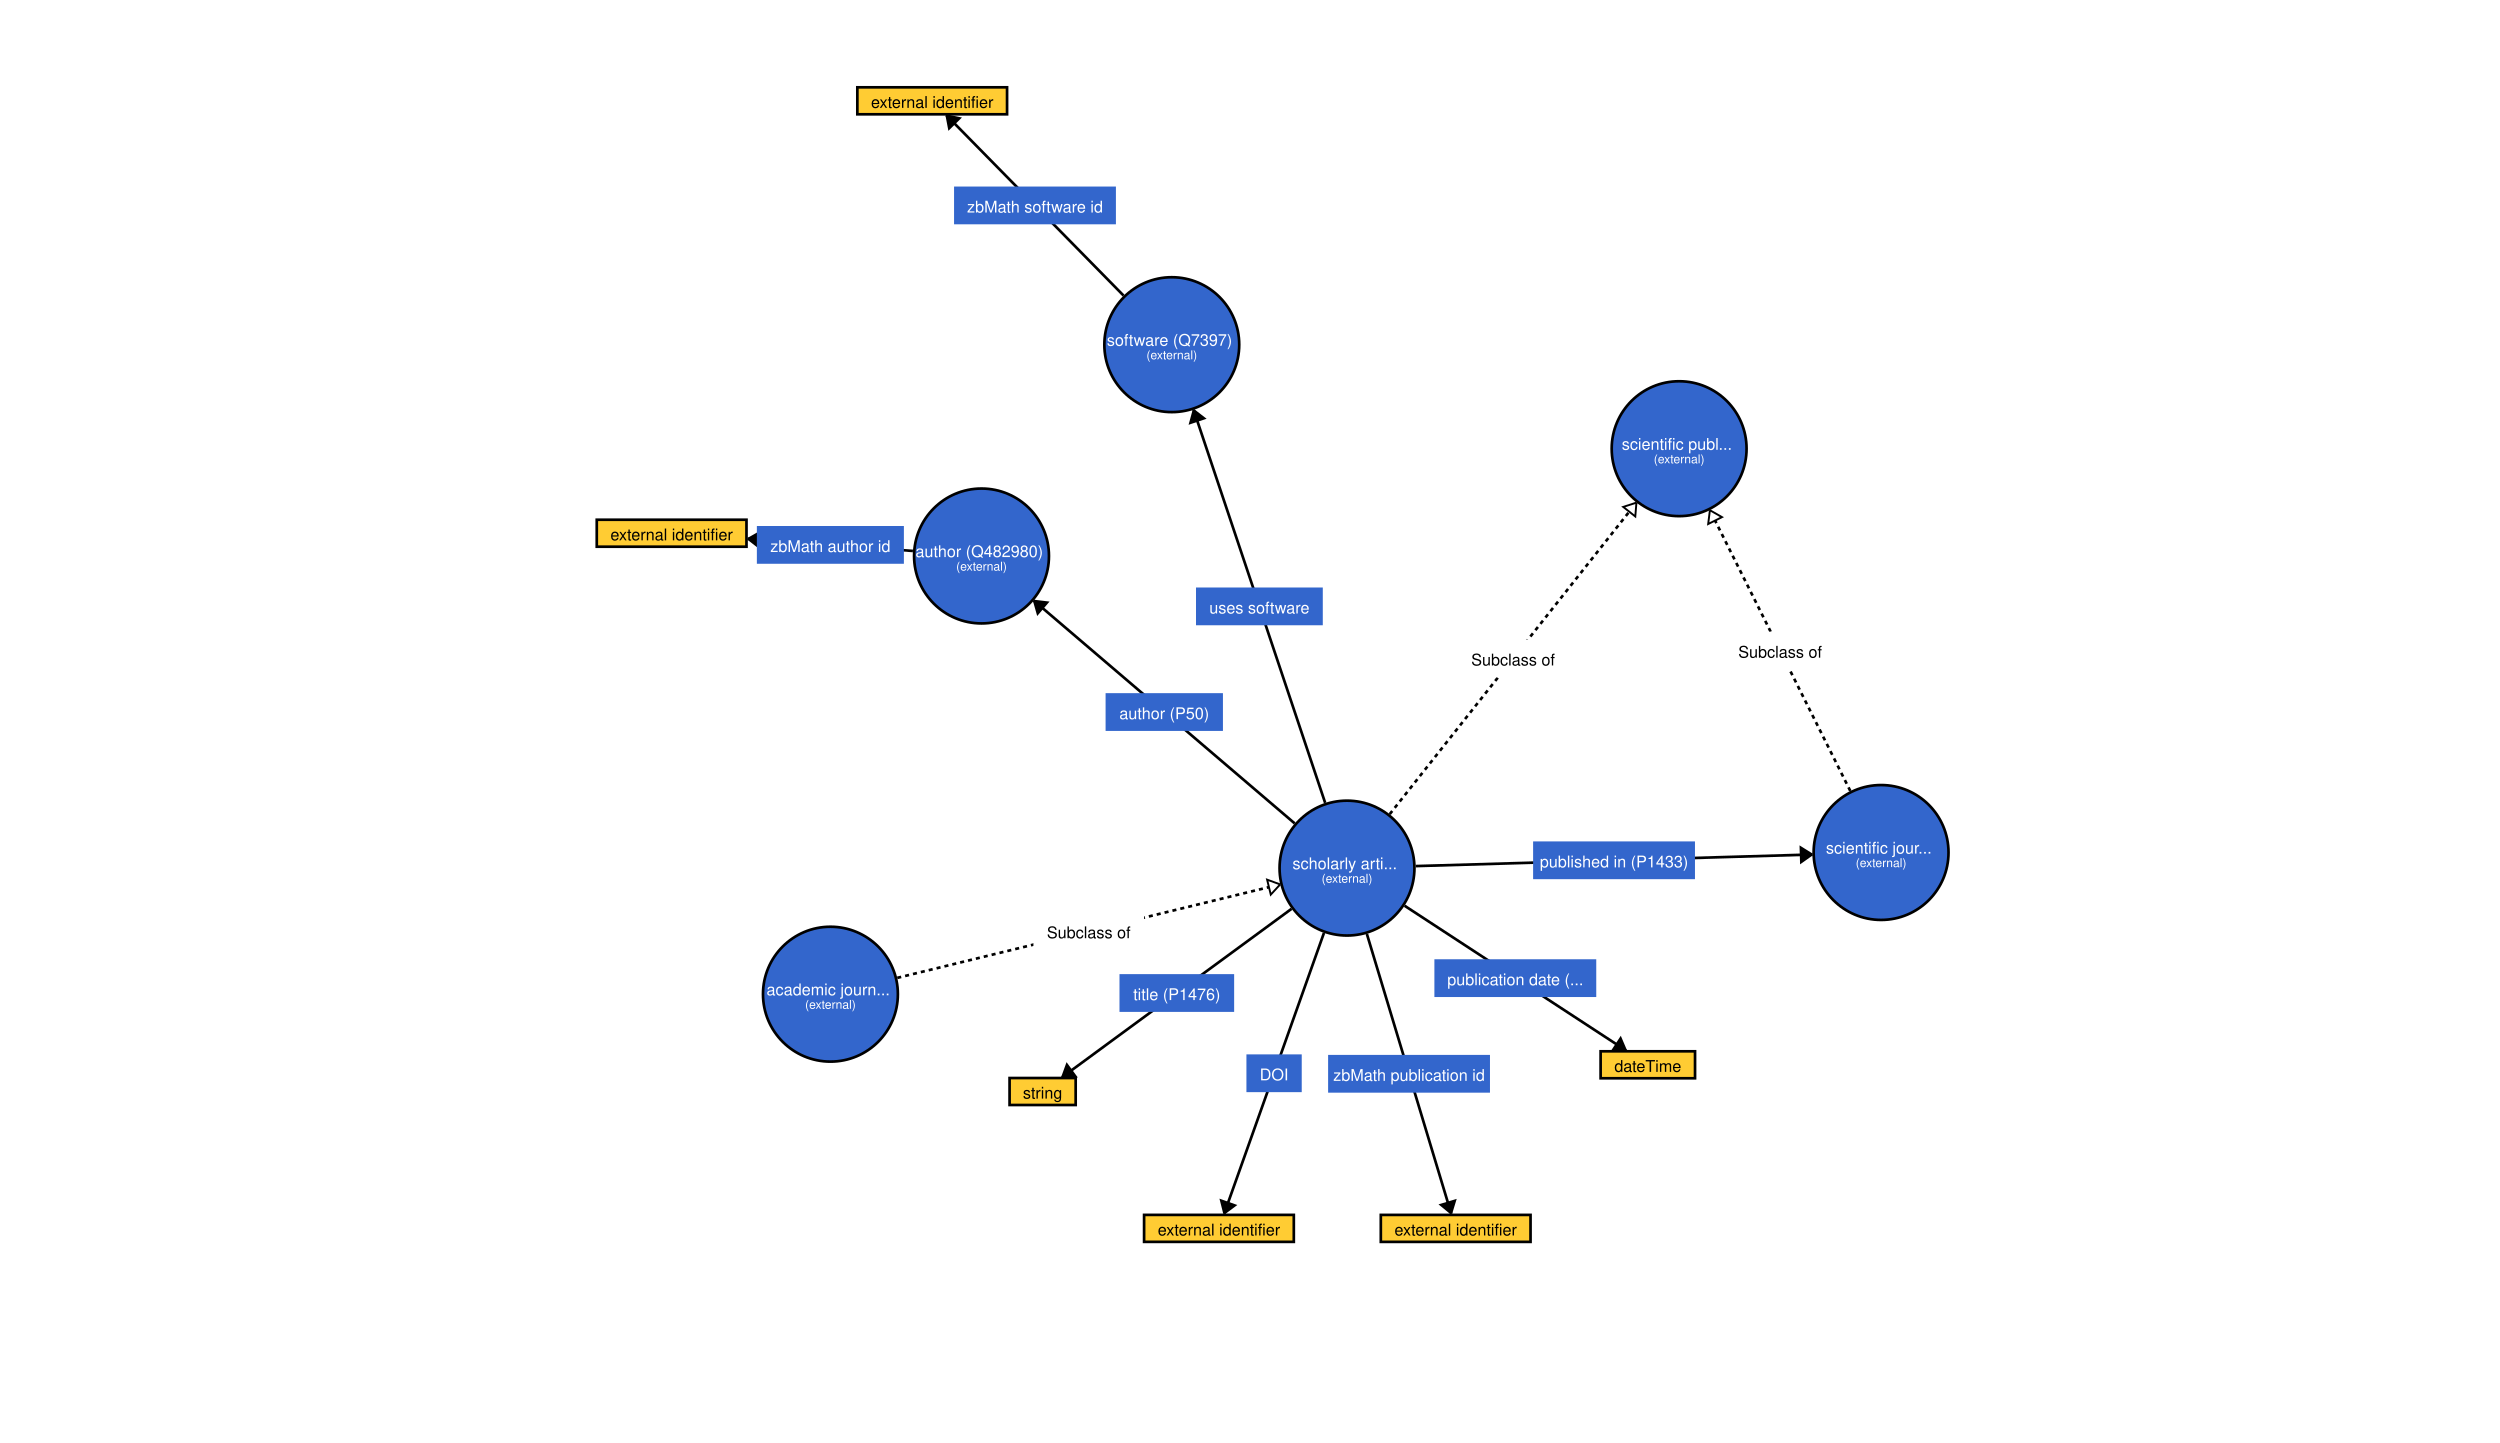
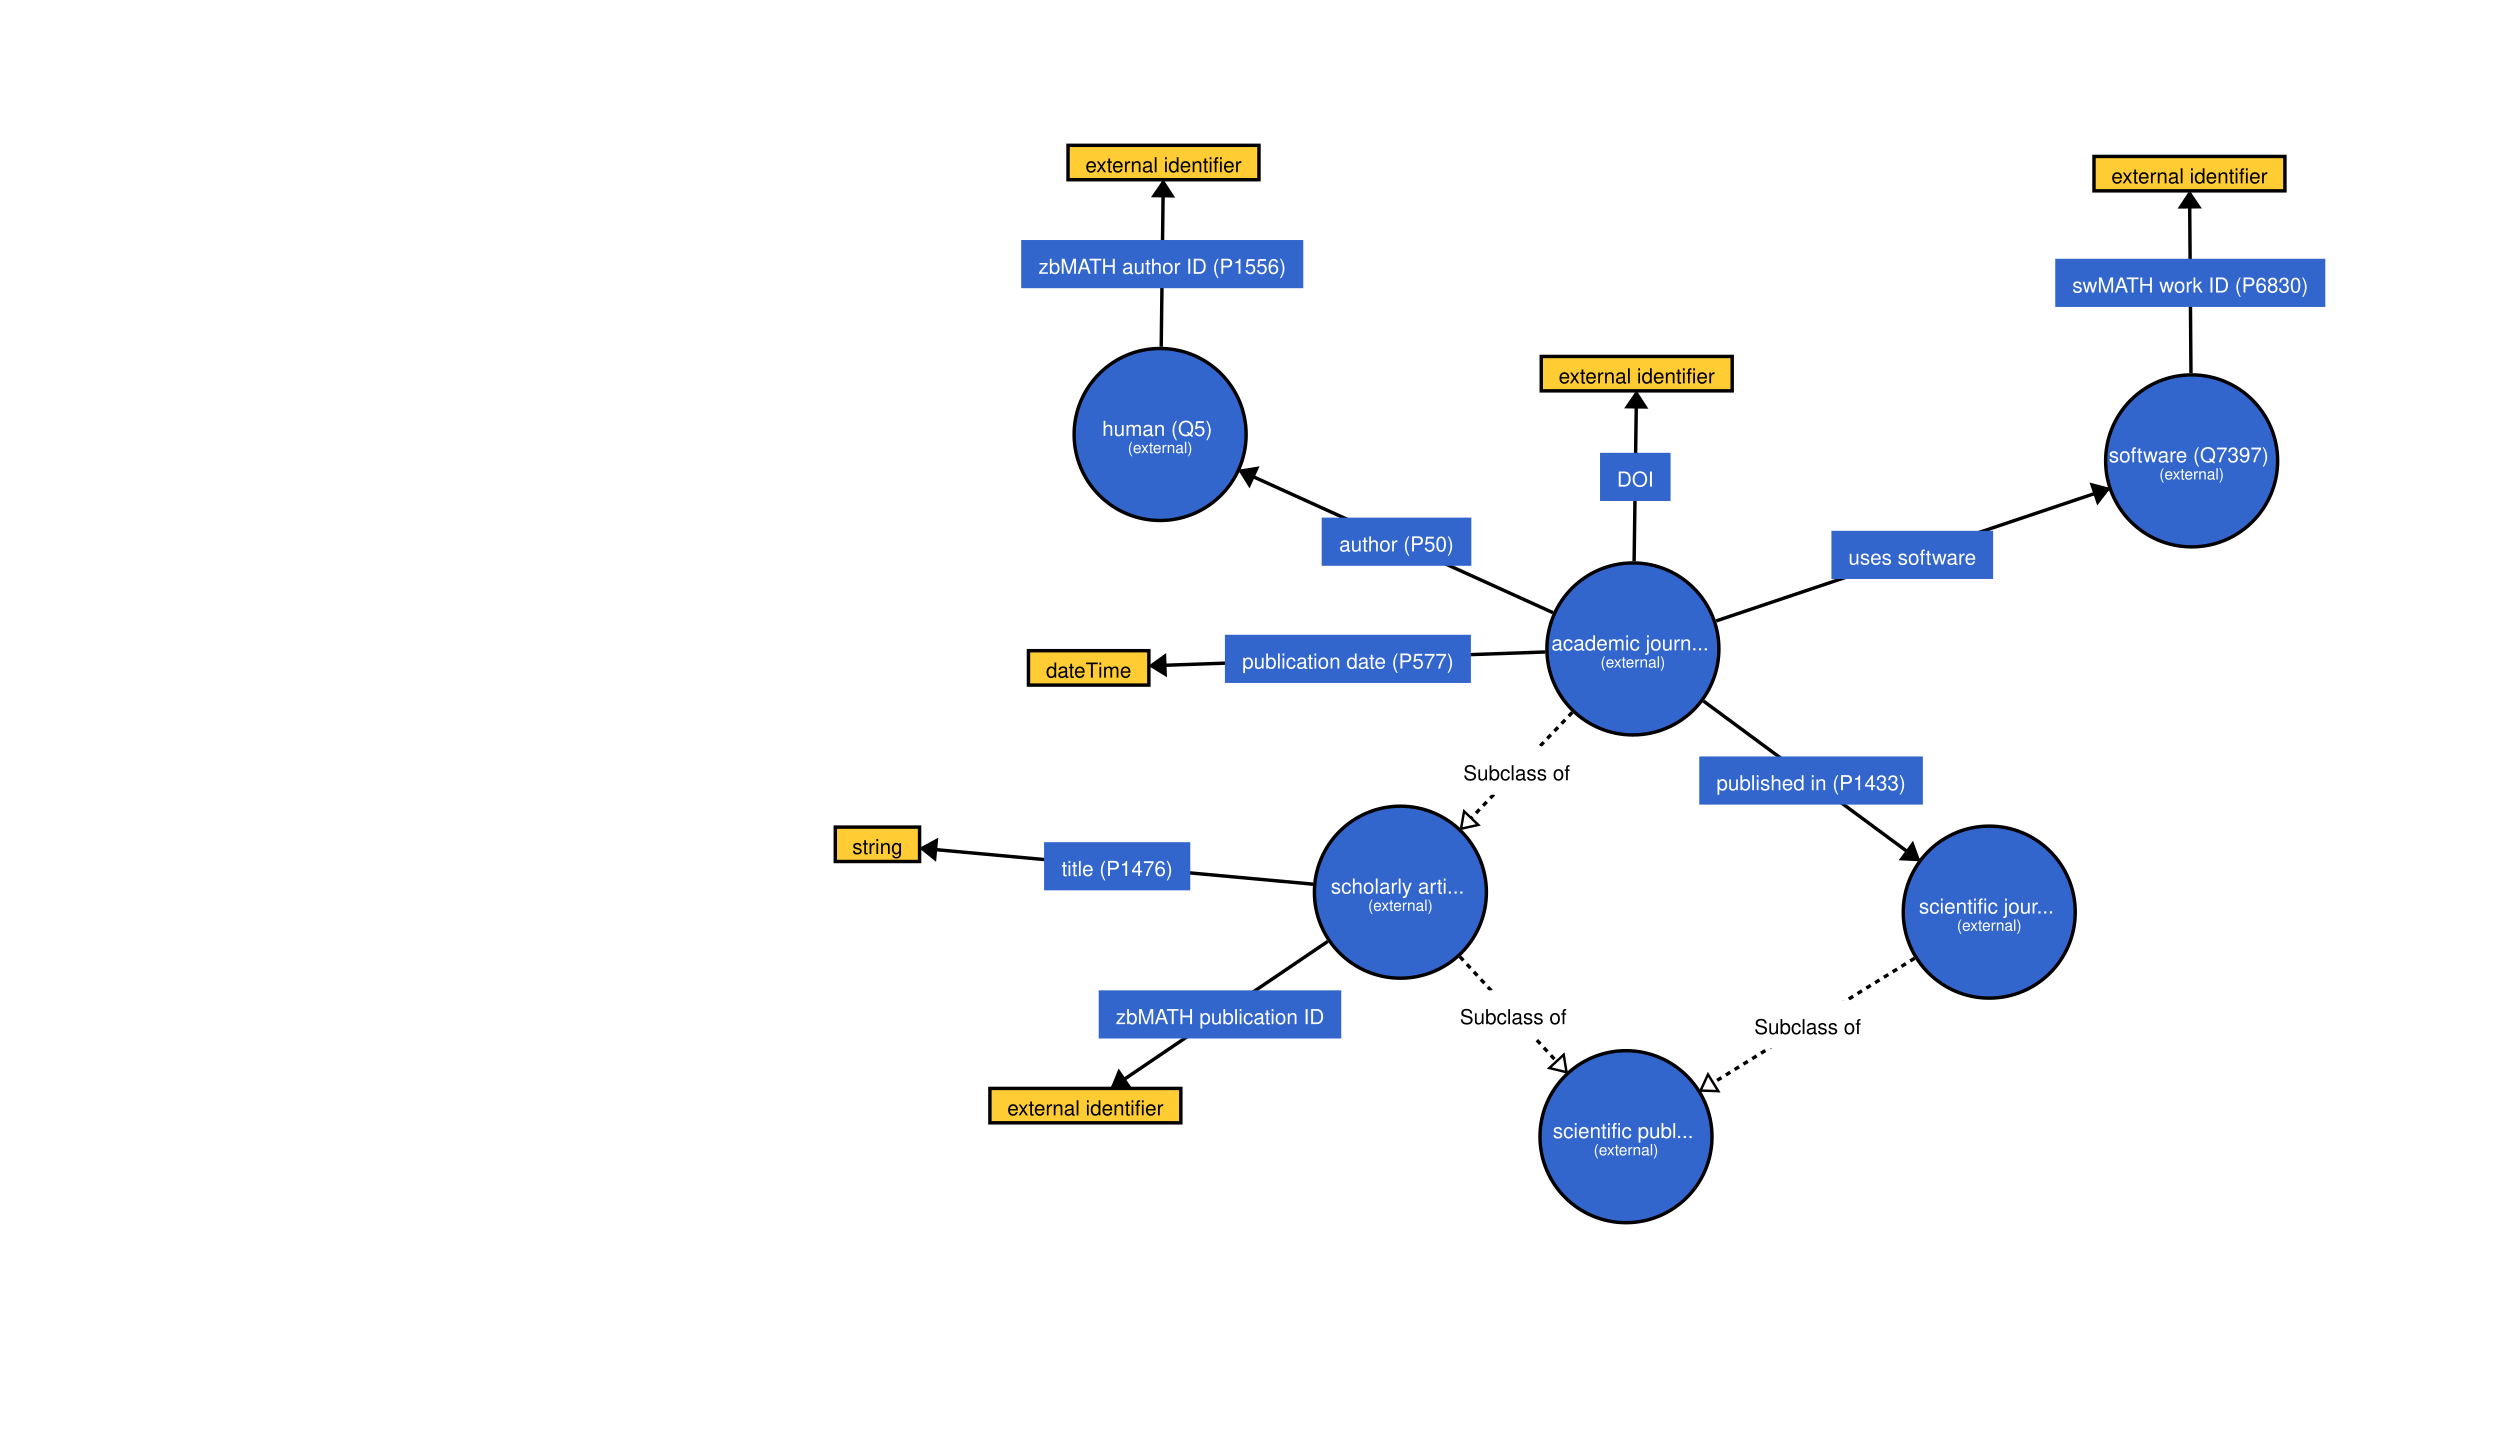
<svg xmlns="http://www.w3.org/2000/svg" class="vowlGraph" width="1497.6" height="864" version="1.1">
-   <g style="opacity: 1;" transform="translate(106.3456,31.43277)scale(0.808)">
+   <g style="opacity: 1;" transform="translate(132.9223,-36.42148)scale(1.030473)">
    <g class="linkContainer">
      <defs />
      <defs>
        <marker id="marker0" viewBox="-14 -10 28 20" markerWidth="10" markerHeight="10" orient="auto">
          <path d="M0,0L -12,8L-12,-8L0,0" class="filled" style="stroke: rgb(0, 0, 0); stroke-width: 2px; stroke-dasharray: 100px;" />
        </marker>
+         <marker id="marker4" viewBox="-14 -10 28 20" markerWidth="10" markerHeight="10" orient="auto">
+           <path d="M0,0L -12,8L-12,-8L0,0" class="filled" style="stroke: rgb(0, 0, 0); stroke-width: 2px; stroke-dasharray: 100px;" />
+         </marker>
+         <marker id="marker6" viewBox="-14 -10 28 20" markerWidth="10" markerHeight="10" orient="auto">
+           <path d="M0,0L -12,8L-12,-8L0,0" class="filled" style="stroke: rgb(0, 0, 0); stroke-width: 2px; stroke-dasharray: 100px;" />
+         </marker>
+         <marker id="marker14" viewBox="-14 -10 28 20" markerWidth="10" markerHeight="10" orient="auto">
+           <path d="M0,0L -12,8L-12,-8L0,0" class="white" style="fill: rgb(255, 255, 255); stroke: rgb(0, 0, 0); stroke-width: 2px; stroke-dasharray: 100px;" />
+         </marker>
+         <marker id="marker16" viewBox="-14 -10 28 20" markerWidth="10" markerHeight="10" orient="auto">
+           <path d="M0,0L -12,8L-12,-8L0,0" class="white" style="fill: rgb(255, 255, 255); stroke: rgb(0, 0, 0); stroke-width: 2px; stroke-dasharray: 100px;" />
+         </marker>
+         <marker id="marker18" viewBox="-14 -10 28 20" markerWidth="10" markerHeight="10" orient="auto">
+           <path d="M0,0L -12,8L-12,-8L0,0" class="filled" style="stroke: rgb(0, 0, 0); stroke-width: 2px; stroke-dasharray: 100px;" />
+         </marker>
        <marker id="marker3" viewBox="-14 -10 28 20" markerWidth="10" markerHeight="10" orient="auto">
          <path d="M0,0L -12,8L-12,-8L0,0" class="filled" style="stroke: rgb(0, 0, 0); stroke-width: 2px; stroke-dasharray: 100px;" />
        </marker>
-         <marker id="marker7" viewBox="-14 -10 28 20" markerWidth="10" markerHeight="10" orient="auto">
-           <path d="M0,0L -12,8L-12,-8L0,0" class="filled" style="stroke: rgb(0, 0, 0); stroke-width: 2px; stroke-dasharray: 100px;" />
-         </marker>
-         <marker id="marker9" viewBox="-14 -10 28 20" markerWidth="10" markerHeight="10" orient="auto">
-           <path d="M0,0L -12,8L-12,-8L0,0" class="filled" style="stroke: rgb(0, 0, 0); stroke-width: 2px; stroke-dasharray: 100px;" />
-         </marker>
-         <marker id="marker15" viewBox="-14 -10 28 20" markerWidth="10" markerHeight="10" orient="auto">
-           <path d="M0,0L -12,8L-12,-8L0,0" class="white" style="fill: rgb(255, 255, 255); stroke: rgb(0, 0, 0); stroke-width: 2px; stroke-dasharray: 100px;" />
-         </marker>
-         <marker id="marker17" viewBox="-14 -10 28 20" markerWidth="10" markerHeight="10" orient="auto">
-           <path d="M0,0L -12,8L-12,-8L0,0" class="white" style="fill: rgb(255, 255, 255); stroke: rgb(0, 0, 0); stroke-width: 2px; stroke-dasharray: 100px;" />
-         </marker>
-         <marker id="marker19" viewBox="-14 -10 28 20" markerWidth="10" markerHeight="10" orient="auto">
-           <path d="M0,0L -12,8L-12,-8L0,0" class="filled" style="stroke: rgb(0, 0, 0); stroke-width: 2px; stroke-dasharray: 100px;" />
-         </marker>
-         <marker id="marker6" viewBox="-14 -10 28 20" markerWidth="10" markerHeight="10" orient="auto">
+         <marker id="marker21" viewBox="-14 -10 28 20" markerWidth="10" markerHeight="10" orient="auto">
          <path d="M0,0L -12,8L-12,-8L0,0" class="filled" style="stroke: rgb(0, 0, 0); stroke-width: 2px; stroke-dasharray: 100px;" />
        </marker>
        <marker id="marker22" viewBox="-14 -10 28 20" markerWidth="10" markerHeight="10" orient="auto">
          <path d="M0,0L -12,8L-12,-8L0,0" class="filled" style="stroke: rgb(0, 0, 0); stroke-width: 2px; stroke-dasharray: 100px;" />
        </marker>
        <marker id="marker23" viewBox="-14 -10 28 20" markerWidth="10" markerHeight="10" orient="auto">
          <path d="M0,0L -12,8L-12,-8L0,0" class="filled" style="stroke: rgb(0, 0, 0); stroke-width: 2px; stroke-dasharray: 100px;" />
        </marker>
        <marker id="marker24" viewBox="-14 -10 28 20" markerWidth="10" markerHeight="10" orient="auto">
          <path d="M0,0L -12,8L-12,-8L0,0" class="filled" style="stroke: rgb(0, 0, 0); stroke-width: 2px; stroke-dasharray: 100px;" />
        </marker>
        <marker id="marker25" viewBox="-14 -10 28 20" markerWidth="10" markerHeight="10" orient="auto">
          <path d="M0,0L -12,8L-12,-8L0,0" class="filled" style="stroke: rgb(0, 0, 0); stroke-width: 2px; stroke-dasharray: 100px;" />
        </marker>
        <marker id="marker26" viewBox="-14 -10 28 20" markerWidth="10" markerHeight="10" orient="auto">
          <path d="M0,0L -12,8L-12,-8L0,0" class="white" style="fill: rgb(255, 255, 255); stroke: rgb(0, 0, 0); stroke-width: 2px; stroke-dasharray: 100px;" />
        </marker>
        <marker id="marker27" viewBox="-14 -10 28 20" markerWidth="10" markerHeight="10" orient="auto">
          <path d="M0,0L -12,8L-12,-8L0,0" class="filled" style="stroke: rgb(0, 0, 0); stroke-width: 2px; stroke-dasharray: 100px;" />
        </marker>
      </defs>
+       <g class="link" marker-end="url(#marker23)">
+         <path class="link-path node1 node9 normal" d="M820.963,361.591Q821.508,322.378,821.644,312.574Q821.78,302.771,822.325,263.557" style="fill: none; stroke: rgb(0, 0, 0); stroke-width: 2px;" />
+       </g>
+       <g class="link" marker-end="url(#marker25)">
+         <path class="link-path node12 node13 normal" d="M1451.844,391.587Q1429.788,442.027,1424.274,454.637Q1418.76,467.248,1396.703,517.688" style="fill: none; stroke: rgb(0, 0, 0); stroke-width: 2px;" />
+       </g>
+       <g class="link" marker-end="url(#marker14)">
+         <path class="link-path node1 node15 dotted" d="M785.017,449.455Q759.146,476.524,752.678,483.291Q746.21,490.058,720.339,517.126" style="fill: none; stroke: rgb(0, 0, 0); stroke-width: 2px; stroke-dasharray: 3px;" />
+       </g>
+       <g class="link" marker-end="url(#marker24)">
+         <path class="link-path node7 node11 normal" d="M546.05,236.924Q546.527,198.486,546.647,188.876Q546.766,179.266,547.243,140.828" style="fill: none; stroke: rgb(0, 0, 0); stroke-width: 2px;" />
+       </g>
+       <g class="link" marker-end="url(#marker6)">
+         <path class="link-path node1 node7 normal" d="M773.809,391.519Q701.031,358.507,682.836,350.254Q664.641,342,591.863,308.988" style="fill: none; stroke: rgb(0, 0, 0); stroke-width: 2px;" />
+       </g>
+       <g class="link" marker-end="url(#marker21)">
+         <path class="link-path node2 node19 normal" d="M1144.674,252.263Q1144.355,210.274,1144.275,199.776Q1144.196,189.279,1143.877,147.29" style="fill: none; stroke: rgb(0, 0, 0); stroke-width: 2px;" />
+       </g>
      <g class="link" marker-end="url(#marker0)">
-         <path class="link-path node1 node2 normal" d="M545.21,369.565Q496.252,365.97,484.012,365.071Q471.772,364.172,422.814,360.577" style="fill: none; stroke: rgb(0, 0, 0); stroke-width: 2px;" />
+         <path class="link-path node1 node2 normal" d="M868.59,396.318Q959.844,365.603,982.658,357.924Q1005.471,350.245,1096.725,319.531" style="fill: none; stroke: rgb(0, 0, 0); stroke-width: 2px;" />
+       </g>
+       <g class="link" marker-end="url(#marker27)">
+         <path class="link-path node1 node20 normal" d="M769.286,414.361Q677.522,417.557,654.581,418.356Q631.64,419.155,539.876,422.35" style="fill: none; stroke: rgb(0, 0, 0); stroke-width: 2px;" />
+       </g>
+       <g class="link" marker-end="url(#marker22)">
+         <path class="link-path node15 node8 normal" d="M634.314,549.345Q543.221,541.006,520.447,538.921Q497.674,536.836,406.581,528.497" style="fill: none; stroke: rgb(0, 0, 0); stroke-width: 2px;" />
+       </g>
+       <g class="link" marker-end="url(#marker18)">
+         <path class="link-path node15 node10 normal" d="M642.879,582.6Q592.748,616.564,580.216,625.055Q567.683,633.546,517.552,667.51" style="fill: none; stroke: rgb(0, 0, 0); stroke-width: 2px;" />
+       </g>
+       <g class="link" marker-end="url(#marker16)">
+         <path class="link-path node15 node17 dotted" d="M719.685,591.478Q744.473,618.345,750.67,625.062Q756.868,631.779,781.656,658.647" style="fill: none; stroke: rgb(0, 0, 0); stroke-width: 2px; stroke-dasharray: 3px;" />
+       </g>
+       <g class="link" marker-end="url(#marker26)">
+         <path class="link-path node5 node17 dotted" d="M984.028,592.4Q934.265,623.165,921.824,630.856Q909.383,638.547,859.619,669.312" style="fill: none; stroke: rgb(0, 0, 0); stroke-width: 2px; stroke-dasharray: 3px;" />
+       </g>
+       <g class="link" marker-end="url(#marker4)">
+         <path class="link-path node1 node5 normal" d="M861.279,442.885Q911.321,479.844,923.831,489.084Q936.342,498.324,986.384,535.283" style="fill: none; stroke: rgb(0, 0, 0); stroke-width: 2px;" />
      </g>
      <g class="link" marker-end="url(#marker3)">
-         <path class="link-path node4 node5 normal" d="M850.843,556.33Q811.833,439.796,802.08,410.662Q792.328,381.529,753.318,264.994" style="fill: none; stroke: rgb(0, 0, 0); stroke-width: 2px;" />
-       </g>
-       <g class="link" marker-end="url(#marker7)">
-         <path class="link-path node4 node8 normal" d="M918.011,603.203Q1035.611,599.767,1065.011,598.909Q1094.411,598.05,1212.011,594.614" style="fill: none; stroke: rgb(0, 0, 0); stroke-width: 2px;" />
-       </g>
-       <g class="link" marker-end="url(#marker9)">
-         <path class="link-path node4 node1 normal" d="M828.25,571.573Q750.892,505.511,731.553,488.996Q712.214,472.481,634.856,406.419" style="fill: none; stroke: rgb(0, 0, 0); stroke-width: 2px;" />
-       </g>
-       <g class="link" marker-end="url(#marker15)">
-         <path class="link-path node16 node4 dotted" d="M533.6,686.077Q647.155,658.361,675.544,651.431Q703.932,644.502,817.487,616.786" style="fill: none; stroke: rgb(0, 0, 0); stroke-width: 2px; stroke-dasharray: 3px;" />
-       </g>
-       <g class="link" marker-end="url(#marker17)">
-         <path class="link-path node4 node18 dotted" d="M898.695,564.711Q971.86,472.321,990.151,449.224Q1008.442,426.126,1081.607,333.736" style="fill: none; stroke: rgb(0, 0, 0); stroke-width: 2px; stroke-dasharray: 3px;" />
-       </g>
-       <g class="link" marker-end="url(#marker19)">
-         <path class="link-path node4 node11 normal" d="M881.76,653.52Q906.774,736.453,913.028,757.186Q919.282,777.92,944.296,860.853" style="fill: none; stroke: rgb(0, 0, 0); stroke-width: 2px;" />
-       </g>
-       <g class="link" marker-end="url(#marker6)">
-         <path class="link-path node13 normal" d="M661.51,-354.66Q537.085,-328.7,533.774,-348.424Q530.462,-368.148,656.543,-384.246" style="fill: none; stroke: rgb(0, 0, 0); stroke-width: 2px;" />
-       </g>
-       <g class="link" marker-end="url(#marker22)">
-         <path class="link-path node4 node21 normal" d="M825.919,634.87Q757.872,684.818,740.861,697.305Q723.849,709.792,655.802,759.739" style="fill: none; stroke: rgb(0, 0, 0); stroke-width: 2px;" />
-       </g>
-       <g class="link" marker-end="url(#marker23)">
-         <path class="link-path node4 node10 normal" d="M849.953,652.747Q820.367,735.99,812.97,756.801Q805.574,777.612,775.988,860.855" style="fill: none; stroke: rgb(0, 0, 0); stroke-width: 2px;" />
-       </g>
-       <g class="link" marker-end="url(#marker24)">
-         <path class="link-path node5 node12 normal" d="M701.387,180.251Q648.844,126.768,635.708,113.398Q622.572,100.027,570.029,46.544" style="fill: none; stroke: rgb(0, 0, 0); stroke-width: 2px;" />
-       </g>
-       <g class="link" marker-end="url(#marker25)">
-         <path class="link-path node13 node14 normal" d="M714.49,-365.359Q774.782,-348.394,789.855,-344.153Q804.928,-339.911,865.22,-322.946" style="fill: none; stroke: rgb(0, 0, 0); stroke-width: 2px;" />
-       </g>
-       <g class="link" marker-end="url(#marker27)">
-         <path class="link-path node4 node20 normal" d="M909.718,632.602Q975.403,675.548,991.824,686.285Q1008.245,697.021,1073.929,739.968" style="fill: none; stroke: rgb(0, 0, 0); stroke-width: 2px;" />
-       </g>
-       <g class="link" marker-end="url(#marker26)">
-         <path class="link-path node8 node18 dotted" d="M1240.177,547.511Q1198.539,464.254,1188.129,443.44Q1177.719,422.625,1136.081,339.368" style="fill: none; stroke: rgb(0, 0, 0); stroke-width: 2px; stroke-dasharray: 3px;" />
+         <path class="link-path node12 normal" d="M1439.673,346Q1369.065,206.77,1387.183,198.3Q1405.301,189.83,1466.85,333.295" style="fill: none; stroke: rgb(0, 0, 0); stroke-width: 2px;" />
      </g>
    </g>
    <g class="cardinalityContainer" />
    <g class="labelContainer">
-       <g class="labelGroup" transform="translate(990.1508,449.2236)">
-         <g class="label" id="17">
+       <g class="labelGroup" transform="translate(821.6441,312.574)">
+         <g class="label" id="23">
+           <rect class="datatypeproperty property datatype" x="-20.5" y="-14" width="41" height="28" style="fill: rgb(51, 102, 204);" />
+           <text class="text" style="fill: rgb(255, 255, 255); font-family: Helvetica, Arial, sans-serif; font-size: 12px; pointer-events: none;" text-anchor="middle" y="-6.366px">
+             <tspan class="text" x="0" dy="12px" style="font-family: Helvetica, Arial, sans-serif; font-size: 12px; pointer-events: none;">DOI</tspan>
+           </text>
+         </g>
+       </g>
+       <g class="labelGroup" transform="translate(1424.274,454.6374)">
+         <g class="label" id="25">
+           <rect class="datatypeproperty property datatype" x="-53.5" y="-14" width="107" height="28" style="fill: rgb(51, 102, 204);" />
+           <text class="text" style="fill: rgb(255, 255, 255); font-family: Helvetica, Arial, sans-serif; font-size: 12px; pointer-events: none;" text-anchor="middle" y="-6.366px">
+             <tspan class="text" x="0" dy="12px" style="font-family: Helvetica, Arial, sans-serif; font-size: 12px; pointer-events: none;">topDataProperty</tspan>
+           </text>
+         </g>
+       </g>
+       <g class="labelGroup" transform="translate(752.6781,483.2906)">
+         <g class="label" id="14">
          <rect class="subclass property object,anonymous" x="-41" y="-14" width="82" height="28" style="fill: rgb(255, 255, 255);" />
-           <text class="text" style="fill: rgb(0, 0, 0); font-family: Helvetica, Arial, sans-serif; font-size: 12px; pointer-events: none;" text-anchor="middle" y="-6.75px">
+           <text class="text" style="fill: rgb(0, 0, 0); font-family: Helvetica, Arial, sans-serif; font-size: 12px; pointer-events: none;" text-anchor="middle" y="-6.366px">
            <tspan class="text" x="0" dy="12px" style="font-family: Helvetica, Arial, sans-serif; font-size: 12px; pointer-events: none;">Subclass of</tspan>
          </text>
        </g>
      </g>
-       <g class="labelGroup" transform="translate(675.5438,651.4314)">
-         <g class="label" id="15">
-           <rect class="subclass property object,anonymous" x="-41" y="-14" width="82" height="28" style="fill: rgb(255, 255, 255);" />
-           <text class="text" style="fill: rgb(0, 0, 0); font-family: Helvetica, Arial, sans-serif; font-size: 12px; pointer-events: none;" text-anchor="middle" y="-6.75px">
-             <tspan class="text" x="0" dy="12px" style="font-family: Helvetica, Arial, sans-serif; font-size: 12px; pointer-events: none;">Subclass of</tspan>
-           </text>
-         </g>
-       </g>
-       <g class="labelGroup" transform="translate(484.012,365.0708)">
+       <g class="labelGroup" transform="translate(546.6466,188.876)">
+         <g class="label" id="24">
+           <rect class="datatypeproperty property datatype" x="-82" y="-14" width="164" height="28" style="fill: rgb(51, 102, 204);" />
+           <text class="text" style="fill: rgb(255, 255, 255); font-family: Helvetica, Arial, sans-serif; font-size: 12px; pointer-events: none;" text-anchor="middle" y="-6.366px">
+             <tspan class="text" x="0" dy="12px" style="font-family: Helvetica, Arial, sans-serif; font-size: 12px; pointer-events: none;">zbMATH author ID (P1556)</tspan>
+           </text>
+         </g>
+       </g>
+       <g class="labelGroup" transform="translate(682.836,350.2536)">
+         <g class="label" id="6">
+           <rect class="objectproperty property object" x="-43.5" y="-14" width="87" height="28" style="fill: rgb(51, 102, 204);" />
+           <text class="text" style="fill: rgb(255, 255, 255); font-family: Helvetica, Arial, sans-serif; font-size: 12px; pointer-events: none;" text-anchor="middle" y="-6.366px">
+             <tspan class="text" x="0" dy="12px" style="font-family: Helvetica, Arial, sans-serif; font-size: 12px; pointer-events: none;">author (P50)</tspan>
+           </text>
+         </g>
+       </g>
+       <g class="labelGroup" transform="translate(1144.275,199.7764)">
+         <g class="label" id="21">
+           <rect class="datatypeproperty property datatype" x="-78.5" y="-14" width="157" height="28" style="fill: rgb(51, 102, 204);" />
+           <text class="text" style="fill: rgb(255, 255, 255); font-family: Helvetica, Arial, sans-serif; font-size: 12px; pointer-events: none;" text-anchor="middle" y="-6.366px">
+             <tspan class="text" x="0" dy="12px" style="font-family: Helvetica, Arial, sans-serif; font-size: 12px; pointer-events: none;">swMATH work ID (P6830)</tspan>
+           </text>
+         </g>
+       </g>
+       <g class="labelGroup" transform="translate(982.6577,357.9241)">
        <g class="label" id="0">
-           <rect class="datatypeproperty property datatype" x="-54.5" y="-14" width="109" height="28" style="fill: rgb(51, 102, 204);" />
-           <text class="text" style="fill: rgb(255, 255, 255); font-family: Helvetica, Arial, sans-serif; font-size: 12px; pointer-events: none;" text-anchor="middle" y="-6.75px">
-             <tspan class="text" x="0" dy="12px" style="font-family: Helvetica, Arial, sans-serif; font-size: 12px; pointer-events: none;">zbMath author id</tspan>
-           </text>
-         </g>
-       </g>
-       <g class="labelGroup" transform="translate(802.0805,410.6623)">
-         <g class="label" id="3">
          <rect class="objectproperty property object" x="-47" y="-14" width="94" height="28" style="fill: rgb(51, 102, 204);" />
-           <text class="text" style="fill: rgb(255, 255, 255); font-family: Helvetica, Arial, sans-serif; font-size: 12px; pointer-events: none;" text-anchor="middle" y="-6.75px">
+           <text class="text" style="fill: rgb(255, 255, 255); font-family: Helvetica, Arial, sans-serif; font-size: 12px; pointer-events: none;" text-anchor="middle" y="-6.366px">
            <tspan class="text" x="0" dy="12px" style="font-family: Helvetica, Arial, sans-serif; font-size: 12px; pointer-events: none;">uses software</tspan>
          </text>
        </g>
      </g>
-       <g class="labelGroup" transform="translate(1065.011,598.9085)">
-         <g class="label" id="7">
-           <rect class="objectproperty property object" x="-60" y="-14" width="120" height="28" style="fill: rgb(51, 102, 204);" />
-           <text class="text" style="fill: rgb(255, 255, 255); font-family: Helvetica, Arial, sans-serif; font-size: 12px; pointer-events: none;" text-anchor="middle" y="-6.75px">
-             <tspan class="text" x="0" dy="12px" style="font-family: Helvetica, Arial, sans-serif; font-size: 12px; pointer-events: none;">published in (P1433)</tspan>
-           </text>
-         </g>
-       </g>
-       <g class="labelGroup" transform="translate(731.5529,488.996)">
-         <g class="label" id="9">
-           <rect class="objectproperty property object" x="-43.5" y="-14" width="87" height="28" style="fill: rgb(51, 102, 204);" />
-           <text class="text" style="fill: rgb(255, 255, 255); font-family: Helvetica, Arial, sans-serif; font-size: 12px; pointer-events: none;" text-anchor="middle" y="-6.75px">
-             <tspan class="text" x="0" dy="12px" style="font-family: Helvetica, Arial, sans-serif; font-size: 12px; pointer-events: none;">author (P50)</tspan>
-           </text>
-         </g>
-       </g>
-       <g class="labelGroup" transform="translate(913.028,757.1862)">
-         <g class="label" id="19">
-           <rect class="datatypeproperty property datatype" x="-60" y="-14" width="120" height="28" style="fill: rgb(51, 102, 204);" />
-           <text class="text" style="fill: rgb(255, 255, 255); font-family: Helvetica, Arial, sans-serif; font-size: 12px; pointer-events: none;" text-anchor="middle" y="-6.75px">
-             <tspan class="text" x="0" dy="12px" style="font-family: Helvetica, Arial, sans-serif; font-size: 12px; pointer-events: none;">zbMath publication id</tspan>
-           </text>
-         </g>
-       </g>
-       <g class="labelGroup" transform="translate(533.7739,-348.4238)">
-         <g class="label" id="6">
-           <rect class="objectproperty property object" x="-58.5" y="-14" width="117" height="28" style="fill: rgb(51, 102, 204);" />
-           <text class="text" style="fill: rgb(255, 255, 255); font-family: Helvetica, Arial, sans-serif; font-size: 12px; pointer-events: none;" text-anchor="middle" y="-6.75px">
-             <tspan class="text" x="0" dy="12px" style="font-family: Helvetica, Arial, sans-serif; font-size: 12px; pointer-events: none;">topObjectProperty</tspan>
-           </text>
-         </g>
-       </g>
-       <g class="labelGroup" transform="translate(740.8607,697.3047)">
+       <g class="labelGroup" transform="translate(654.5808,418.3558)">
+         <g class="label" id="27">
+           <rect class="datatypeproperty property datatype" x="-71.5" y="-14" width="143" height="28" style="fill: rgb(51, 102, 204);" />
+           <text class="text" style="fill: rgb(255, 255, 255); font-family: Helvetica, Arial, sans-serif; font-size: 12px; pointer-events: none;" text-anchor="middle" y="-6.366px">
+             <tspan class="text" x="0" dy="12px" style="font-family: Helvetica, Arial, sans-serif; font-size: 12px; pointer-events: none;">publication date (P577)</tspan>
+           </text>
+         </g>
+       </g>
+       <g class="labelGroup" transform="translate(520.4474,538.9212)">
        <g class="label" id="22">
          <rect class="datatypeproperty property datatype" x="-42.5" y="-14" width="85" height="28" style="fill: rgb(51, 102, 204);" />
-           <text class="text" style="fill: rgb(255, 255, 255); font-family: Helvetica, Arial, sans-serif; font-size: 12px; pointer-events: none;" text-anchor="middle" y="-6.75px">
+           <text class="text" style="fill: rgb(255, 255, 255); font-family: Helvetica, Arial, sans-serif; font-size: 12px; pointer-events: none;" text-anchor="middle" y="-6.366px">
            <tspan class="text" x="0" dy="12px" style="font-family: Helvetica, Arial, sans-serif; font-size: 12px; pointer-events: none;">title (P1476)</tspan>
          </text>
        </g>
      </g>
-       <g class="labelGroup" transform="translate(812.9704,756.8013)">
-         <g class="label" id="23">
-           <rect class="datatypeproperty property datatype" x="-20.5" y="-14" width="41" height="28" style="fill: rgb(51, 102, 204);" />
-           <text class="text" style="fill: rgb(255, 255, 255); font-family: Helvetica, Arial, sans-serif; font-size: 12px; pointer-events: none;" text-anchor="middle" y="-6.75px">
-             <tspan class="text" x="0" dy="12px" style="font-family: Helvetica, Arial, sans-serif; font-size: 12px; pointer-events: none;">DOI</tspan>
-           </text>
-         </g>
-       </g>
-       <g class="labelGroup" transform="translate(635.7082,113.3976)">
-         <g class="label" id="24">
-           <rect class="datatypeproperty property datatype" x="-60" y="-14" width="120" height="28" style="fill: rgb(51, 102, 204);" />
-           <text class="text" style="fill: rgb(255, 255, 255); font-family: Helvetica, Arial, sans-serif; font-size: 12px; pointer-events: none;" text-anchor="middle" y="-6.75px">
-             <tspan class="text" x="0" dy="12px" style="font-family: Helvetica, Arial, sans-serif; font-size: 12px; pointer-events: none;">zbMath software id</tspan>
-           </text>
-         </g>
-       </g>
-       <g class="labelGroup" transform="translate(789.8546,-344.1526)">
-         <g class="label" id="25">
-           <rect class="datatypeproperty property datatype" x="-53.5" y="-14" width="107" height="28" style="fill: rgb(51, 102, 204);" />
-           <text class="text" style="fill: rgb(255, 255, 255); font-family: Helvetica, Arial, sans-serif; font-size: 12px; pointer-events: none;" text-anchor="middle" y="-6.75px">
-             <tspan class="text" x="0" dy="12px" style="font-family: Helvetica, Arial, sans-serif; font-size: 12px; pointer-events: none;">topDataProperty</tspan>
-           </text>
-         </g>
-       </g>
-       <g class="labelGroup" transform="translate(991.8239,686.2847)">
-         <g class="label" id="27">
-           <rect class="datatypeproperty property datatype" x="-60" y="-14" width="120" height="28" style="fill: rgb(51, 102, 204);" />
-           <text class="text" style="fill: rgb(255, 255, 255); font-family: Helvetica, Arial, sans-serif; font-size: 12px; pointer-events: none;" text-anchor="middle" y="-6.75px">
-             <tspan class="text" x="0" dy="12px" style="font-family: Helvetica, Arial, sans-serif; font-size: 12px; pointer-events: none;">publication date (...</tspan>
-           </text>
-         </g>
-       </g>
-       <g class="labelGroup" transform="translate(1188.129,443.4397)">
+       <g class="labelGroup" transform="translate(580.2156,625.055)">
+         <g class="label" id="18">
+           <rect class="datatypeproperty property datatype" x="-70.5" y="-14" width="141" height="28" style="fill: rgb(51, 102, 204);" />
+           <text class="text" style="fill: rgb(255, 255, 255); font-family: Helvetica, Arial, sans-serif; font-size: 12px; pointer-events: none;" text-anchor="middle" y="-6.366px">
+             <tspan class="text" x="0" dy="12px" style="font-family: Helvetica, Arial, sans-serif; font-size: 12px; pointer-events: none;">zbMATH publication ID</tspan>
+           </text>
+         </g>
+       </g>
+       <g class="labelGroup" transform="translate(750.6705,625.0623)">
+         <g class="label" id="16">
+           <rect class="subclass property object,anonymous" x="-41" y="-14" width="82" height="28" style="fill: rgb(255, 255, 255);" />
+           <text class="text" style="fill: rgb(0, 0, 0); font-family: Helvetica, Arial, sans-serif; font-size: 12px; pointer-events: none;" text-anchor="middle" y="-6.366px">
+             <tspan class="text" x="0" dy="12px" style="font-family: Helvetica, Arial, sans-serif; font-size: 12px; pointer-events: none;">Subclass of</tspan>
+           </text>
+         </g>
+       </g>
+       <g class="labelGroup" transform="translate(921.8237,630.8558)">
        <g class="label" id="26">
          <rect class="subclass property object,anonymous" x="-41" y="-14" width="82" height="28" style="fill: rgb(255, 255, 255);" />
-           <text class="text" style="fill: rgb(0, 0, 0); font-family: Helvetica, Arial, sans-serif; font-size: 12px; pointer-events: none;" text-anchor="middle" y="-6.75px">
+           <text class="text" style="fill: rgb(0, 0, 0); font-family: Helvetica, Arial, sans-serif; font-size: 12px; pointer-events: none;" text-anchor="middle" y="-6.366px">
            <tspan class="text" x="0" dy="12px" style="font-family: Helvetica, Arial, sans-serif; font-size: 12px; pointer-events: none;">Subclass of</tspan>
          </text>
        </g>
      </g>
+       <g class="labelGroup" transform="translate(923.8313,489.084)">
+         <g class="label" id="4">
+           <rect class="objectproperty property object" x="-65" y="-14" width="130" height="28" style="fill: rgb(51, 102, 204);" />
+           <text class="text" style="fill: rgb(255, 255, 255); font-family: Helvetica, Arial, sans-serif; font-size: 12px; pointer-events: none;" text-anchor="middle" y="-6.366px">
+             <tspan class="text" x="0" dy="12px" style="font-family: Helvetica, Arial, sans-serif; font-size: 12px; pointer-events: none;">published in (P1433)</tspan>
+           </text>
+         </g>
+       </g>
+       <g class="labelGroup" transform="translate(1387.183,198.3005)">
+         <g class="label" id="3">
+           <rect class="objectproperty property object" x="-58.5" y="-14" width="117" height="28" style="fill: rgb(51, 102, 204);" />
+           <text class="text" style="fill: rgb(255, 255, 255); font-family: Helvetica, Arial, sans-serif; font-size: 12px; pointer-events: none;" text-anchor="middle" y="-6.366px">
+             <tspan class="text" x="0" dy="12px" style="font-family: Helvetica, Arial, sans-serif; font-size: 12px; pointer-events: none;">topObjectProperty</tspan>
+           </text>
+         </g>
+       </g>
    </g>
    <g class="nodeContainer">
-       <g class="node" id="10" transform="translate(772.0987,871.7973)">
+       <g class="node" id="11" transform="translate(547.3795,129.8277)">
        <rect class="class datatype" x="-55.5" y="-10" width="111" height="20" style="fill: rgb(255, 204, 51); stroke: rgb(0, 0, 0); stroke-width: 2px;" />
-         <text class="text" style="fill: rgb(0, 0, 0); font-family: Helvetica, Arial, sans-serif; font-size: 12px; pointer-events: none;" text-anchor="middle" y="-6.75px">
+         <text class="text" style="fill: rgb(0, 0, 0); font-family: Helvetica, Arial, sans-serif; font-size: 12px; pointer-events: none;" text-anchor="middle" y="-6.366px">
          <tspan class="text" x="0" dy="12px" style="font-family: Helvetica, Arial, sans-serif; font-size: 12px; pointer-events: none;">external identifier</tspan>
        </text>
      </g>
-       <g class="node" id="2" transform="translate(366.3165,356.4282)">
+       <g class="node" id="12" transform="translate(1464.264,363.1834)">
+         <circle class="class white dashed" r="30" style="fill: rgb(255, 255, 255); stroke: rgb(0, 0, 0); stroke-width: 2px; stroke-dasharray: 8px;" />
+         <text class="text" style="fill: rgb(0, 0, 0); font-family: Helvetica, Arial, sans-serif; font-size: 12px; pointer-events: none;" text-anchor="middle" y="-6.366px">
+           <tspan class="text" x="0" dy="12px" style="font-family: Helvetica, Arial, sans-serif; font-size: 12px; pointer-events: none;">Thing</tspan>
+         </text>
+       </g>
+       <g class="node" id="13" transform="translate(1391.93,528.6044)">
+         <rect class="class literal datatype dashed" x="-26" y="-10" width="52" height="20" style="fill: rgb(255, 204, 51); stroke: rgb(0, 0, 0); stroke-width: 2px; stroke-dasharray: 8px;" />
+         <text class="text" style="fill: rgb(0, 0, 0); font-family: Helvetica, Arial, sans-serif; font-size: 12px; pointer-events: none;" text-anchor="middle" y="-6.366px">
+           <tspan class="text" x="0" dy="12px" style="font-family: Helvetica, Arial, sans-serif; font-size: 12px; pointer-events: none;">Literal</tspan>
+         </text>
+       </g>
+       <g class="node" id="2" transform="translate(1145.061,303.2615)">
+         <circle class="class" r="50" style="fill: rgb(51, 102, 204); stroke: rgb(0, 0, 0); stroke-width: 2px;" />
+         <text class="text" style="fill: rgb(255, 255, 255); font-family: Helvetica, Arial, sans-serif; font-size: 12px; pointer-events: none;" text-anchor="middle" y="-11.188px">
+           <tspan class="text" x="0" dy="12px" style="font-family: Helvetica, Arial, sans-serif; font-size: 12px; pointer-events: none;">software (Q7397)</tspan>
+           <tspan class="text subtext" x="0" dy="10px" style="font-family: Helvetica, Arial, sans-serif; font-size: 9px; pointer-events: none;">(external)</tspan>
+         </text>
+       </g>
+       <g class="node" id="19" transform="translate(1143.793,136.2898)">
        <rect class="class datatype" x="-55.5" y="-10" width="111" height="20" style="fill: rgb(255, 204, 51); stroke: rgb(0, 0, 0); stroke-width: 2px;" />
-         <text class="text" style="fill: rgb(0, 0, 0); font-family: Helvetica, Arial, sans-serif; font-size: 12px; pointer-events: none;" text-anchor="middle" y="-6.75px">
+         <text class="text" style="fill: rgb(0, 0, 0); font-family: Helvetica, Arial, sans-serif; font-size: 12px; pointer-events: none;" text-anchor="middle" y="-6.366px">
          <tspan class="text" x="0" dy="12px" style="font-family: Helvetica, Arial, sans-serif; font-size: 12px; pointer-events: none;">external identifier</tspan>
        </text>
      </g>
-       <g class="node" id="11" transform="translate(947.601,871.8101)">
+       <g class="node" id="1" transform="translate(820.2547,412.5866)">
+         <circle class="class" r="50" style="fill: rgb(51, 102, 204); stroke: rgb(0, 0, 0); stroke-width: 2px;" />
+         <text class="text" style="fill: rgb(255, 255, 255); font-family: Helvetica, Arial, sans-serif; font-size: 12px; pointer-events: none;" text-anchor="middle" y="-11.188px">
+           <tspan class="text" x="0" dy="12px" style="font-family: Helvetica, Arial, sans-serif; font-size: 12px; pointer-events: none;">academic journ...</tspan>
+           <tspan class="text subtext" x="0" dy="10px" style="font-family: Helvetica, Arial, sans-serif; font-size: 9px; pointer-events: none;">(external)</tspan>
+         </text>
+       </g>
+       <g class="node" id="9" transform="translate(822.4779,252.5567)">
        <rect class="class datatype" x="-55.5" y="-10" width="111" height="20" style="fill: rgb(255, 204, 51); stroke: rgb(0, 0, 0); stroke-width: 2px;" />
-         <text class="text" style="fill: rgb(0, 0, 0); font-family: Helvetica, Arial, sans-serif; font-size: 12px; pointer-events: none;" text-anchor="middle" y="-6.75px">
+         <text class="text" style="fill: rgb(0, 0, 0); font-family: Helvetica, Arial, sans-serif; font-size: 12px; pointer-events: none;" text-anchor="middle" y="-6.366px">
          <tspan class="text" x="0" dy="12px" style="font-family: Helvetica, Arial, sans-serif; font-size: 12px; pointer-events: none;">external identifier</tspan>
        </text>
      </g>
-       <g class="node" id="12" transform="translate(559.5042,35.83057)">
+       <g class="node" id="20" transform="translate(503.8767,423.6038)">
+         <rect class="class datatype" x="-35" y="-10" width="70" height="20" style="fill: rgb(255, 204, 51); stroke: rgb(0, 0, 0); stroke-width: 2px;" />
+         <text class="text" style="fill: rgb(0, 0, 0); font-family: Helvetica, Arial, sans-serif; font-size: 12px; pointer-events: none;" text-anchor="middle" y="-6.366px">
+           <tspan class="text" x="0" dy="12px" style="font-family: Helvetica, Arial, sans-serif; font-size: 12px; pointer-events: none;">dateTime</tspan>
+         </text>
+       </g>
+       <g class="node" id="15" transform="translate(685.1015,553.9946)">
+         <circle class="class" r="50" style="fill: rgb(51, 102, 204); stroke: rgb(0, 0, 0); stroke-width: 2px;" />
+         <text class="text" style="fill: rgb(255, 255, 255); font-family: Helvetica, Arial, sans-serif; font-size: 12px; pointer-events: none;" text-anchor="middle" y="-11.188px">
+           <tspan class="text" x="0" dy="12px" style="font-family: Helvetica, Arial, sans-serif; font-size: 12px; pointer-events: none;">scholarly arti...</tspan>
+           <tspan class="text subtext" x="0" dy="10px" style="font-family: Helvetica, Arial, sans-serif; font-size: 9px; pointer-events: none;">(external)</tspan>
+         </text>
+       </g>
+       <g class="node" id="8" transform="translate(381.0851,526.1631)">
+         <rect class="class datatype" x="-24.5" y="-10" width="49" height="20" style="fill: rgb(255, 204, 51); stroke: rgb(0, 0, 0); stroke-width: 2px;" />
+         <text class="text" style="fill: rgb(0, 0, 0); font-family: Helvetica, Arial, sans-serif; font-size: 12px; pointer-events: none;" text-anchor="middle" y="-6.366px">
+           <tspan class="text" x="0" dy="12px" style="font-family: Helvetica, Arial, sans-serif; font-size: 12px; pointer-events: none;">string</tspan>
+         </text>
+       </g>
+       <g class="node" id="10" transform="translate(501.9638,678.0706)">
        <rect class="class datatype" x="-55.5" y="-10" width="111" height="20" style="fill: rgb(255, 204, 51); stroke: rgb(0, 0, 0); stroke-width: 2px;" />
-         <text class="text" style="fill: rgb(0, 0, 0); font-family: Helvetica, Arial, sans-serif; font-size: 12px; pointer-events: none;" text-anchor="middle" y="-6.75px">
+         <text class="text" style="fill: rgb(0, 0, 0); font-family: Helvetica, Arial, sans-serif; font-size: 12px; pointer-events: none;" text-anchor="middle" y="-6.366px">
          <tspan class="text" x="0" dy="12px" style="font-family: Helvetica, Arial, sans-serif; font-size: 12px; pointer-events: none;">external identifier</tspan>
        </text>
      </g>
-       <g class="node" id="13" transform="translate(684.6483,-373.7553)">
-         <circle class="class white dashed" r="30" style="fill: rgb(255, 255, 255); stroke: rgb(0, 0, 0); stroke-width: 2px; stroke-dasharray: 8px;" />
-         <text class="text" style="fill: rgb(0, 0, 0); font-family: Helvetica, Arial, sans-serif; font-size: 12px; pointer-events: none;" text-anchor="middle" y="-6.75px">
-           <tspan class="text" x="0" dy="12px" style="font-family: Helvetica, Arial, sans-serif; font-size: 12px; pointer-events: none;">Thing</tspan>
-         </text>
-       </g>
-       <g class="node" id="14" transform="translate(892.1822,-315.3598)">
-         <rect class="class literal datatype dashed" x="-26" y="-10" width="52" height="20" style="fill: rgb(255, 204, 51); stroke: rgb(0, 0, 0); stroke-width: 2px; stroke-dasharray: 8px;" />
-         <text class="text" style="fill: rgb(0, 0, 0); font-family: Helvetica, Arial, sans-serif; font-size: 12px; pointer-events: none;" text-anchor="middle" y="-6.75px">
-           <tspan class="text" x="0" dy="12px" style="font-family: Helvetica, Arial, sans-serif; font-size: 12px; pointer-events: none;">Literal</tspan>
-         </text>
-       </g>
-       <g class="node" id="4" transform="translate(867.0326,604.6924)">
-         <circle class="class" r="50" style="fill: rgb(51, 102, 204); stroke: rgb(0, 0, 0); stroke-width: 2px;" />
-         <text class="text" style="fill: rgb(255, 255, 255); font-family: Helvetica, Arial, sans-serif; font-size: 12px; pointer-events: none;" text-anchor="middle" y="-11.188px">
-           <tspan class="text" x="0" dy="12px" style="font-family: Helvetica, Arial, sans-serif; font-size: 12px; pointer-events: none;">scholarly arti...</tspan>
-           <tspan class="text subtext" x="0" dy="10px" style="font-family: Helvetica, Arial, sans-serif; font-size: 9px; pointer-events: none;">(external)</tspan>
-         </text>
-       </g>
-       <g class="node" id="8" transform="translate(1262.989,593.1246)">
+       <g class="node" id="5" transform="translate(1027.408,565.5815)">
        <circle class="class" r="50" style="fill: rgb(51, 102, 204); stroke: rgb(0, 0, 0); stroke-width: 2px;" />
        <text class="text" style="fill: rgb(255, 255, 255); font-family: Helvetica, Arial, sans-serif; font-size: 12px; pointer-events: none;" text-anchor="middle" y="-11.188px">
          <tspan class="text" x="0" dy="12px" style="font-family: Helvetica, Arial, sans-serif; font-size: 12px; pointer-events: none;">scientific jour...</tspan>
          <tspan class="text subtext" x="0" dy="10px" style="font-family: Helvetica, Arial, sans-serif; font-size: 9px; pointer-events: none;">(external)</tspan>
        </text>
      </g>
-       <g class="node" id="20" transform="translate(1090.061,750.515)">
-         <rect class="class datatype" x="-35" y="-10" width="70" height="20" style="fill: rgb(255, 204, 51); stroke: rgb(0, 0, 0); stroke-width: 2px;" />
-         <text class="text" style="fill: rgb(0, 0, 0); font-family: Helvetica, Arial, sans-serif; font-size: 12px; pointer-events: none;" text-anchor="middle" y="-6.75px">
-           <tspan class="text" x="0" dy="12px" style="font-family: Helvetica, Arial, sans-serif; font-size: 12px; pointer-events: none;">dateTime</tspan>
-         </text>
-       </g>
-       <g class="node" id="21" transform="translate(641.3723,770.3309)">
-         <rect class="class datatype" x="-24.5" y="-10" width="49" height="20" style="fill: rgb(255, 204, 51); stroke: rgb(0, 0, 0); stroke-width: 2px;" />
-         <text class="text" style="fill: rgb(0, 0, 0); font-family: Helvetica, Arial, sans-serif; font-size: 12px; pointer-events: none;" text-anchor="middle" y="-6.75px">
-           <tspan class="text" x="0" dy="12px" style="font-family: Helvetica, Arial, sans-serif; font-size: 12px; pointer-events: none;">string</tspan>
-         </text>
-       </g>
-       <g class="node" id="1" transform="translate(596.0733,373.2996)">
-         <circle class="class" r="50" style="fill: rgb(51, 102, 204); stroke: rgb(0, 0, 0); stroke-width: 2px;" />
-         <text class="text" style="fill: rgb(255, 255, 255); font-family: Helvetica, Arial, sans-serif; font-size: 12px; pointer-events: none;" text-anchor="middle" y="-11.188px">
-           <tspan class="text" x="0" dy="12px" style="font-family: Helvetica, Arial, sans-serif; font-size: 12px; pointer-events: none;">author (Q482980)</tspan>
-           <tspan class="text subtext" x="0" dy="10px" style="font-family: Helvetica, Arial, sans-serif; font-size: 9px; pointer-events: none;">(external)</tspan>
-         </text>
-       </g>
-       <g class="node" id="5" transform="translate(737.1284,216.6321)">
-         <circle class="class" r="50" style="fill: rgb(51, 102, 204); stroke: rgb(0, 0, 0); stroke-width: 2px;" />
-         <text class="text" style="fill: rgb(255, 255, 255); font-family: Helvetica, Arial, sans-serif; font-size: 12px; pointer-events: none;" text-anchor="middle" y="-11.188px">
-           <tspan class="text" x="0" dy="12px" style="font-family: Helvetica, Arial, sans-serif; font-size: 12px; pointer-events: none;">software (Q7397)</tspan>
-           <tspan class="text subtext" x="0" dy="10px" style="font-family: Helvetica, Arial, sans-serif; font-size: 9px; pointer-events: none;">(external)</tspan>
-         </text>
-       </g>
-       <g class="node" id="16" transform="translate(484.0549,698.1704)">
-         <circle class="class" r="50" style="fill: rgb(51, 102, 204); stroke: rgb(0, 0, 0); stroke-width: 2px;" />
-         <text class="text" style="fill: rgb(255, 255, 255); font-family: Helvetica, Arial, sans-serif; font-size: 12px; pointer-events: none;" text-anchor="middle" y="-11.188px">
-           <tspan class="text" x="0" dy="12px" style="font-family: Helvetica, Arial, sans-serif; font-size: 12px; pointer-events: none;">academic journ...</tspan>
-           <tspan class="text subtext" x="0" dy="10px" style="font-family: Helvetica, Arial, sans-serif; font-size: 9px; pointer-events: none;">(external)</tspan>
-         </text>
-       </g>
-       <g class="node" id="18" transform="translate(1113.269,293.7548)">
+       <g class="node" id="7" transform="translate(545.4173,287.9205)">
+         <circle class="class" r="50" style="fill: rgb(51, 102, 204); stroke: rgb(0, 0, 0); stroke-width: 2px;" />
+         <text class="text" style="fill: rgb(255, 255, 255); font-family: Helvetica, Arial, sans-serif; font-size: 12px; pointer-events: none;" text-anchor="middle" y="-11.188px">
+           <tspan class="text" x="0" dy="12px" style="font-family: Helvetica, Arial, sans-serif; font-size: 12px; pointer-events: none;">human (Q5)</tspan>
+           <tspan class="text subtext" x="0" dy="10px" style="font-family: Helvetica, Arial, sans-serif; font-size: 9px; pointer-events: none;">(external)</tspan>
+         </text>
+       </g>
+       <g class="node" id="17" transform="translate(816.2395,696.13)">
        <circle class="class" r="50" style="fill: rgb(51, 102, 204); stroke: rgb(0, 0, 0); stroke-width: 2px;" />
        <text class="text" style="fill: rgb(255, 255, 255); font-family: Helvetica, Arial, sans-serif; font-size: 12px; pointer-events: none;" text-anchor="middle" y="-11.188px">
          <tspan class="text" x="0" dy="12px" style="font-family: Helvetica, Arial, sans-serif; font-size: 12px; pointer-events: none;">scientific publ...</tspan>
          <tspan class="text subtext" x="0" dy="10px" style="font-family: Helvetica, Arial, sans-serif; font-size: 9px; pointer-events: none;">(external)</tspan>
        </text>
      </g>
    </g>
    <g class="linkContainer hidden-in-export" style="display: none;">
      <g>
-         <line class="classNodeDragPath hidden" x1="1221.335" y1="328.774" x2="1245.98" y2="353.419" style="stroke: rgb(0, 0, 0); stroke-width: 2px;" />
+         <line class="classNodeDragPath hidden" x1="851.595" y1="730.515" x2="876.239" y2="755.16" style="stroke: rgb(0, 0, 0); stroke-width: 2px;" />
      </g>
      <g>
        <line class="classNodeDragPath hidden" x1="0" y1="0" x2="0" y2="0" style="stroke: rgb(0, 0, 0); stroke-width: 2px;" />
      </g>
      <g>
        <line class="classNodeDragPath hidden" x1="0" y1="0" x2="0" y2="0" style="stroke: rgb(0, 0, 0); stroke-width: 2px;" />
      </g>
      <g>
        <line x1="0" y1="0" x2="0" y2="0" class="hidden" style="stroke: rgb(0, 0, 0); stroke-width: 2px;" />
      </g>
    </g>
    <g class="editContainer hidden-in-export" style="display: none;">
      <g class="node hidden-in-export" id="10001" style="display: none;">
        <g>
-           <path d="M 20,40 C 0,15 0,-15 20,-40 L -40,0 Z" class="classDraggerNode hidden" transform="translate(1245.98,353.4188)rotate(-135)" style="fill: none; stroke: rgb(0, 0, 0); stroke-width: 2px;" />
-           <circle r="40" cx="10.607" cy="10.607" class="superHiddenElement superOpacityElement hidden" transform="translate(1245.98,353.4188)" />
+           <path d="M 20,40 C 0,15 0,-15 20,-40 L -40,0 Z" class="classDraggerNode hidden" transform="translate(876.2395,755.1596)rotate(-135)" style="fill: none; stroke: rgb(0, 0, 0); stroke-width: 2px;" />
+           <circle r="40" cx="10.607" cy="10.607" class="superHiddenElement superOpacityElement hidden" transform="translate(876.2395,755.1596)" />
        </g>
      </g>
      <g class="node hidden-in-export" id="10002" style="display: none;">
        <g>
          <path d="M 61,40 C 41,15 41,-15 61,-40 L 1,0 Z" class="classDraggerNode hidden" style="fill: none; stroke: rgb(0, 0, 0); stroke-width: 2px;" />
          <circle r="40" cx="0" cy="0" class="superHiddenElement superOpacityElement hidden" />
        </g>
      </g>
      <g class="node hidden-in-export" id="10002" style="display: none;">
        <g>
          <path d="M 10,40 C -10,15 -10,-15 10,-40 -8.823,-13.641 -36.711,-5.123 -50,0 -36.696,4.908 -8.64,13.746 10,40 Z" class="classDraggerNode hidden" style="fill: none; stroke: rgb(0, 0, 0); stroke-width: 2px;" />
          <circle r="40" cx="0" cy="0" class="superHiddenElement superOpacityElement hidden" />
        </g>
      </g>
      <g class="node hidden-in-export" id="10003" style="display: none;">
        <g class="hidden" />
      </g>
    </g>
    <g class="editContainer hidden-in-export" style="display: none;">
      <g class="hidden-in-export hidden addDataPropertyElement" transform="translate(0,0)" style="display: none;">
        <circle r="12" cx="0" cy="0" />
        <line x1="-8" y1="0" x2="8" y2="0" style="stroke: rgb(0, 0, 0); stroke-width: 2px;" />
        <line x1="0" y1="-8" x2="0" y2="8" style="stroke: rgb(0, 0, 0); stroke-width: 2px;" />
        <circle r="15" cx="-7" cy="7" class="superHiddenElement superOpacityElement" />
      </g>
      <g class="hidden-in-export hidden deleteParentElement" transform="translate(0,0)" style="display: none;">
        <circle r="12" cx="0" cy="0" />
        <line x1="-5" y1="-5" x2="5" y2="5" style="stroke: rgb(0, 0, 0); stroke-width: 2px;" />
        <line x1="5" y1="-5" x2="-5" y2="5" style="stroke: rgb(0, 0, 0); stroke-width: 2px;" />
        <circle r="15" cx="7" cy="-7" class="superHiddenElement superOpacityElement" />
      </g>
    </g>
  </g>
</svg>
